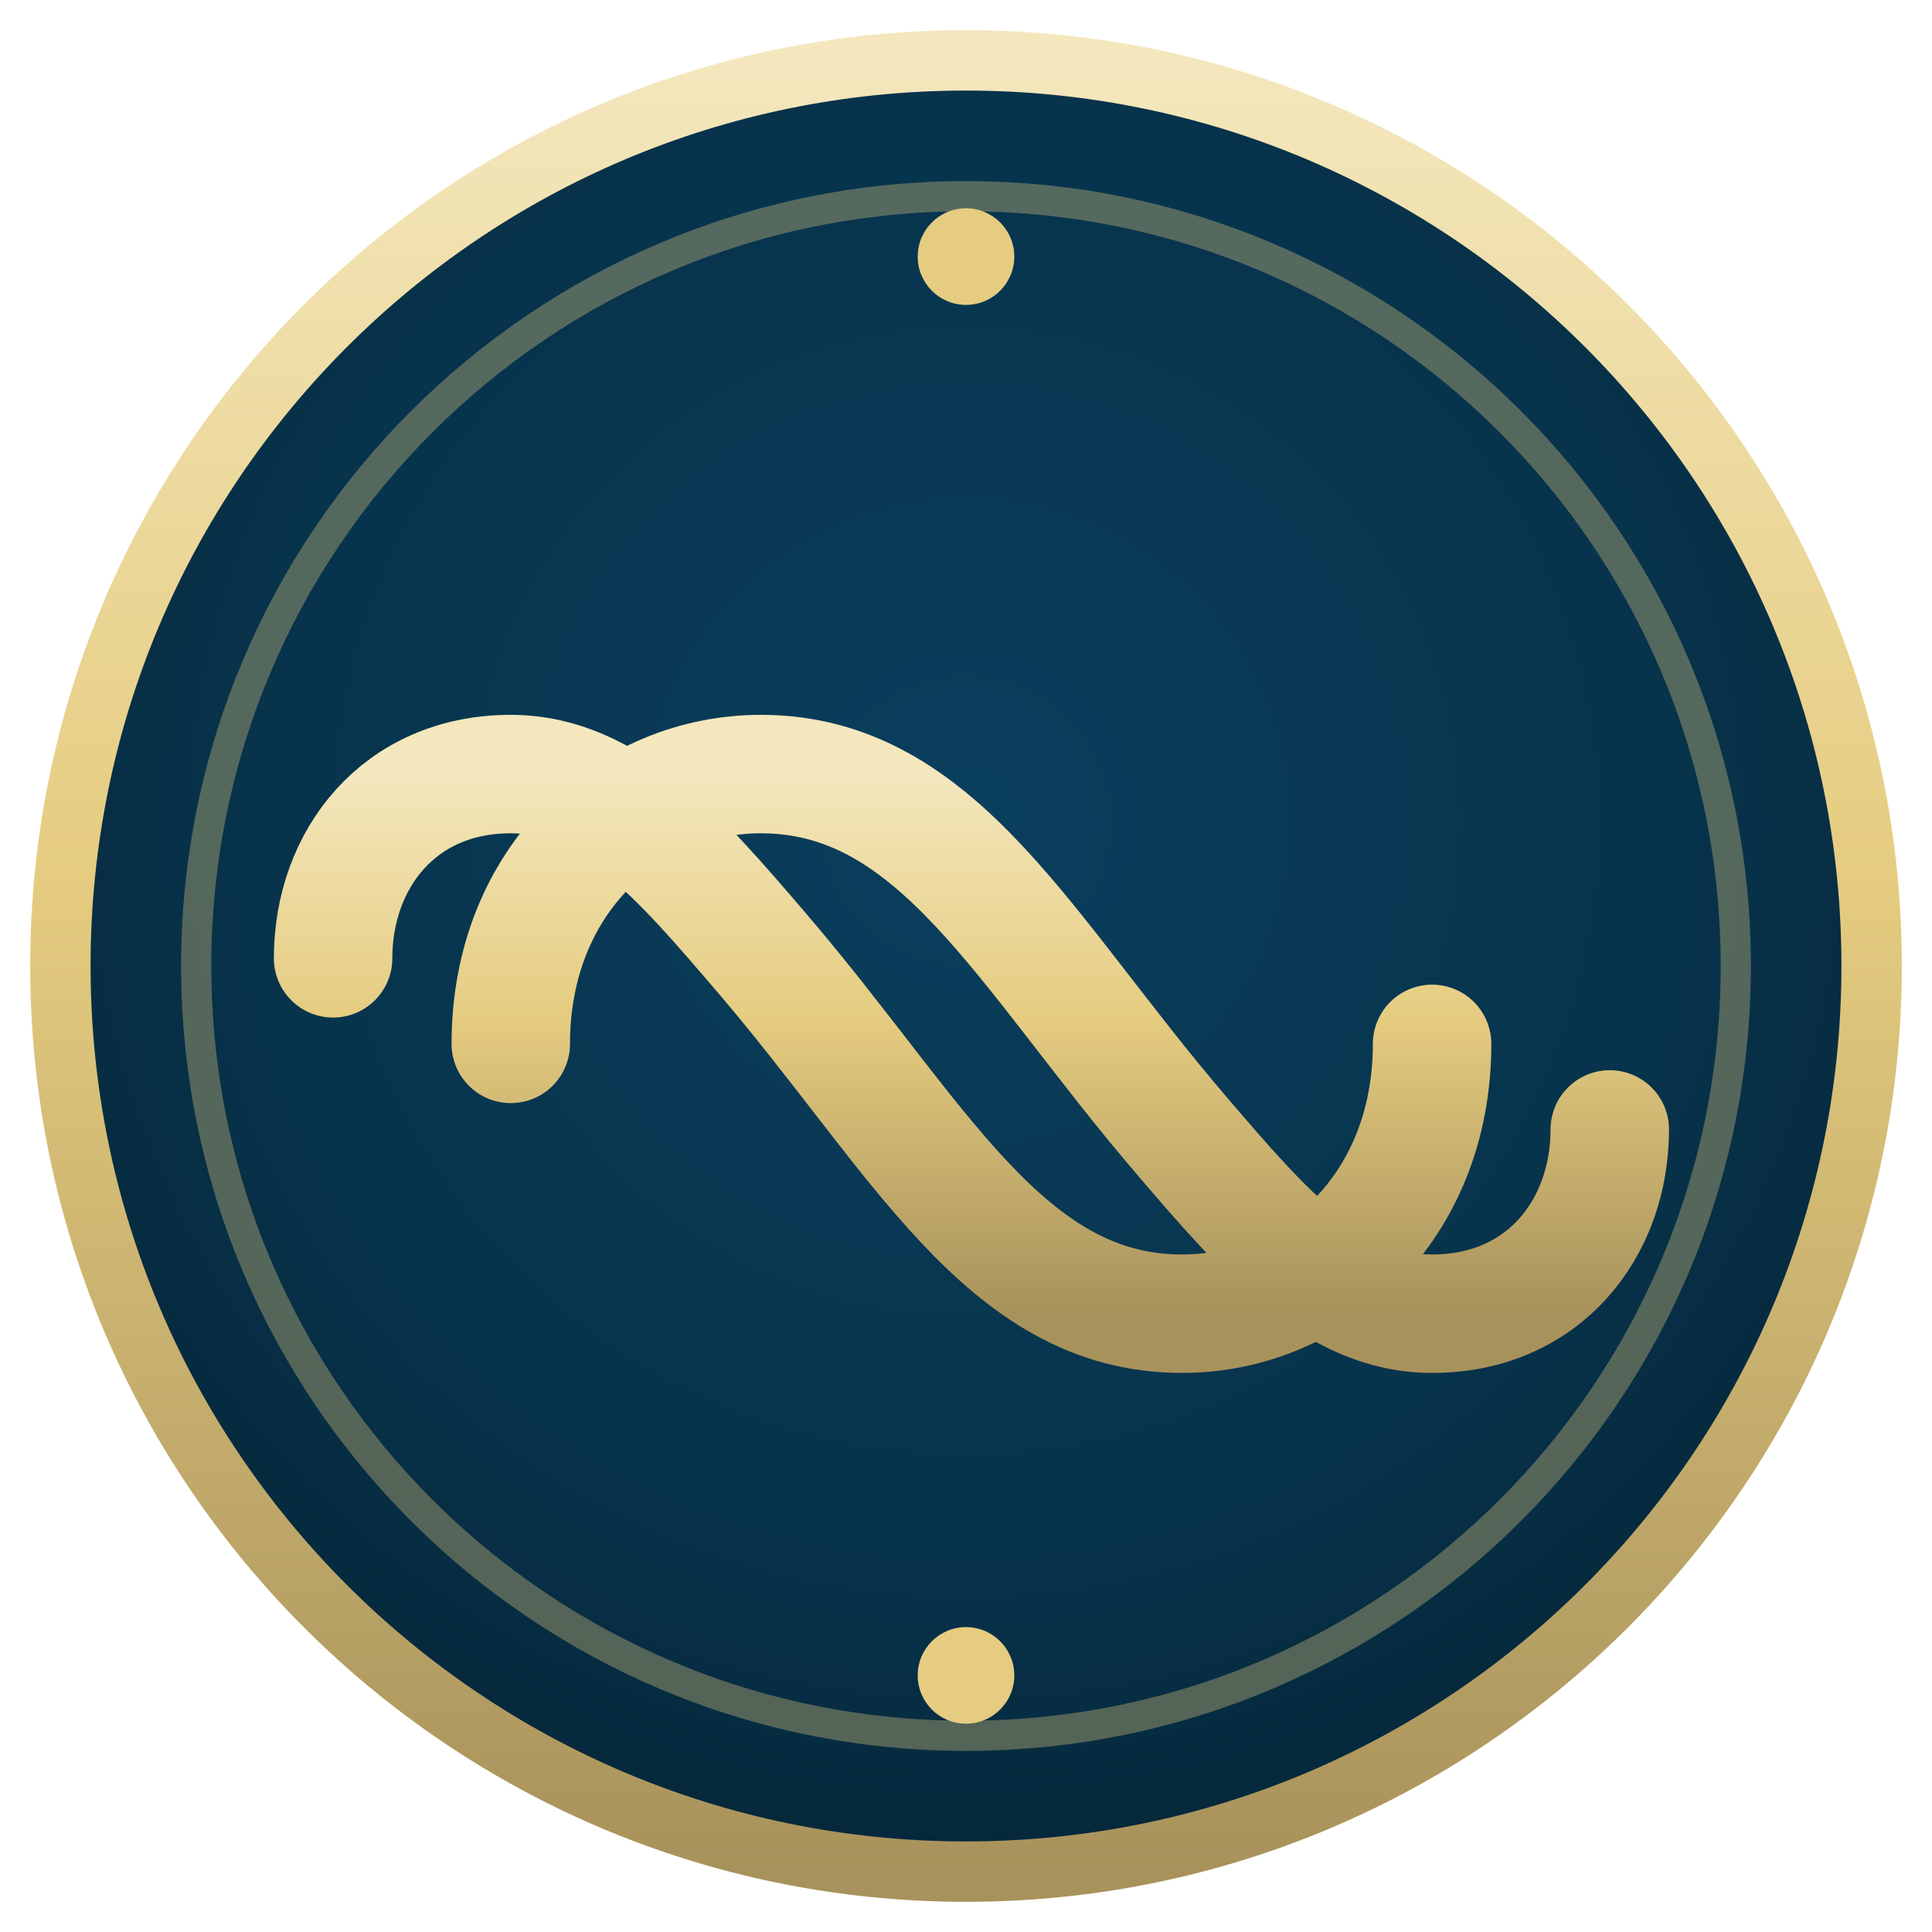
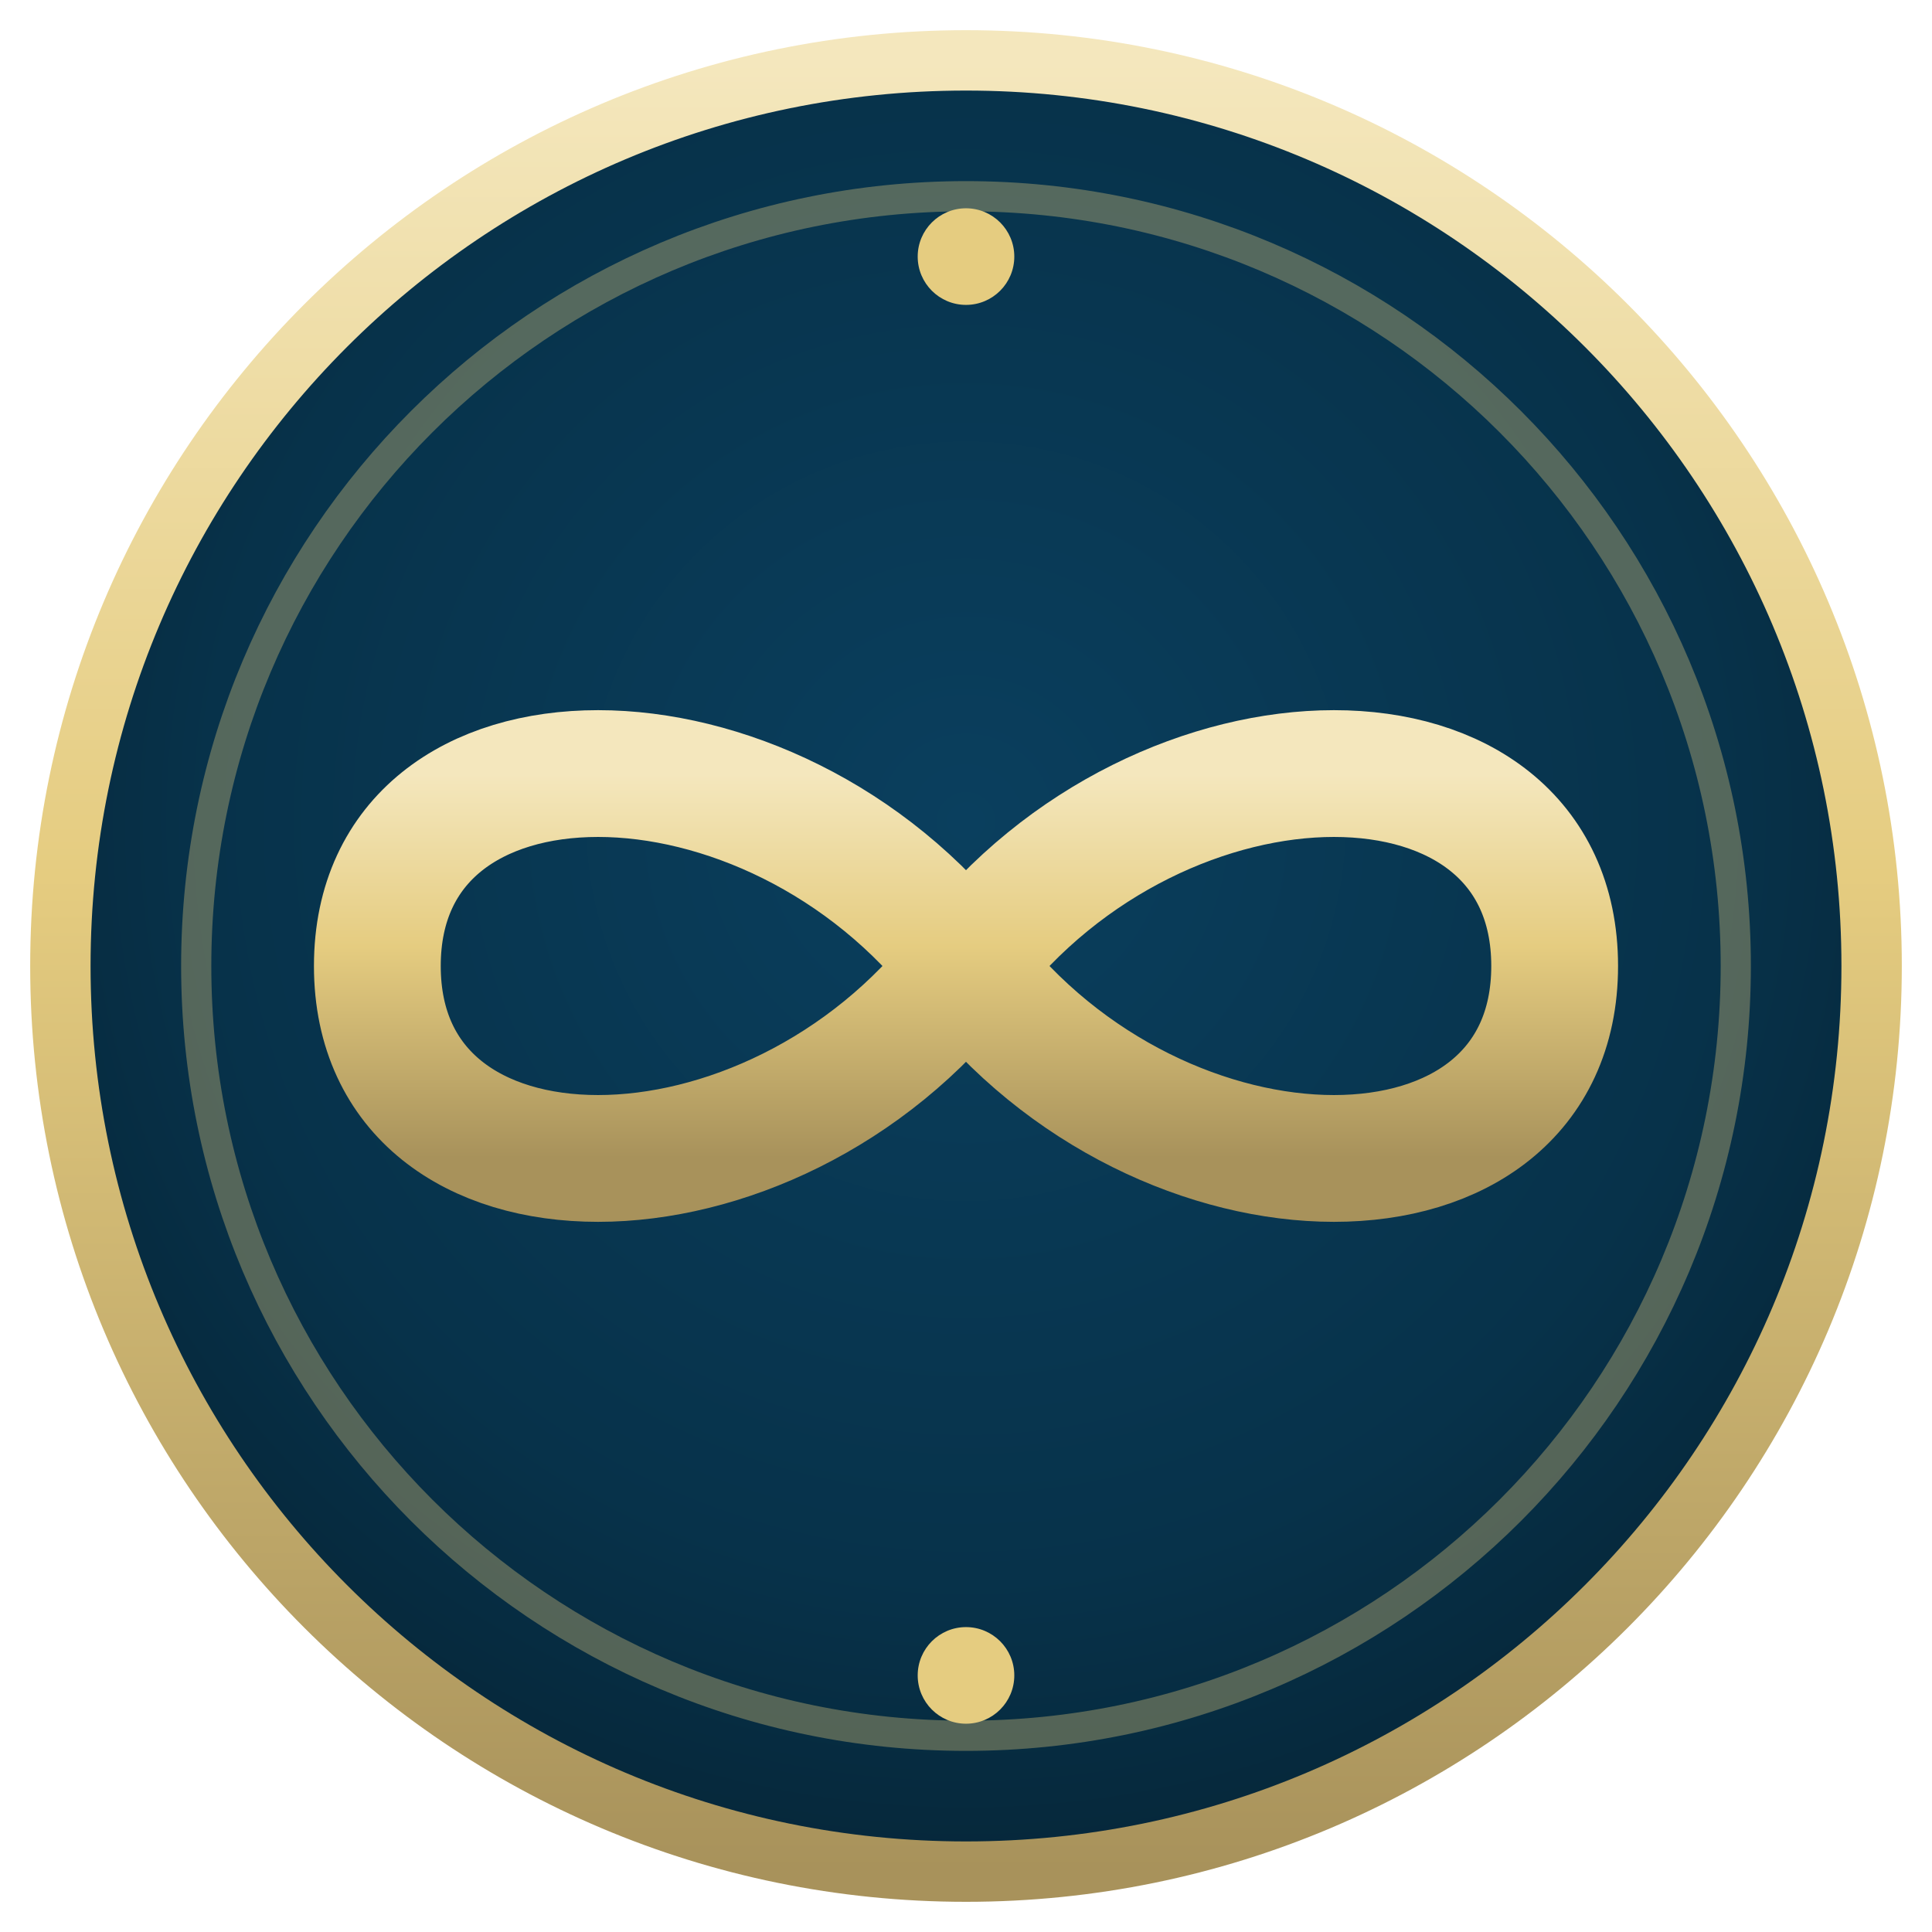
<svg xmlns="http://www.w3.org/2000/svg" viewBox="0 0 64 64" role="img" aria-label="ForeverRank">
  <defs>
    <radialGradient id="bg" cx="50%" cy="42%" r="70%">
      <stop offset="0%" stop-color="#0a3f5e" />
      <stop offset="60%" stop-color="#07324A" />
      <stop offset="100%" stop-color="#051f2e" />
    </radialGradient>
    <linearGradient id="gold" x1="0" y1="0" x2="0" y2="1">
      <stop offset="0%" stop-color="#f4e7bd" />
      <stop offset="45%" stop-color="#e5cc80" />
      <stop offset="100%" stop-color="#a8925b" />
    </linearGradient>
  </defs>
  <circle cx="32" cy="32" r="30" fill="url(#bg)" stroke="url(#gold)" stroke-width="2" />
  <circle cx="32" cy="32" r="25.5" fill="none" stroke="#e5cc80" stroke-opacity=".35" stroke-width="1" />
-   <path d="M18 32c0-5 3.6-8.2 7.6-8.2 5.4 0 8 5.4 12.8 11 2.4 2.8 4.6 5.4 7.6 5.4 3.4 0 5.4-2.6 5.4-5.6" fill="none" stroke="url(#gold)" stroke-width="3.6" stroke-linecap="round" transform="translate(-2.7 -0.3) scale(1.09)" />
-   <path d="M46 32c0 5-3.6 8.2-7.6 8.2-5.4 0-8-5.4-12.8-11-2.4-2.8-4.6-5.4-7.6-5.4-3.4 0-5.4 2.6-5.4 5.6" fill="none" stroke="url(#gold)" stroke-width="3.6" stroke-linecap="round" transform="translate(-2.7 -0.3) scale(1.09)" />
+   <path d="M32 32 C25.5 23.5 12.5 23.5 12.5 32 C12.5 40.5 25.5 40.5 32 32 C38.5 23.5 51.5 23.5 51.5 32 C51.5 40.5 38.5 40.5 32 32" fill="none" stroke="url(#gold)" stroke-width="4.2" stroke-linecap="round" stroke-linejoin="round" />
  <circle cx="32" cy="8.5" r="1.6" fill="#e5cc80" />
  <circle cx="32" cy="55.5" r="1.6" fill="#e5cc80" />
</svg>
